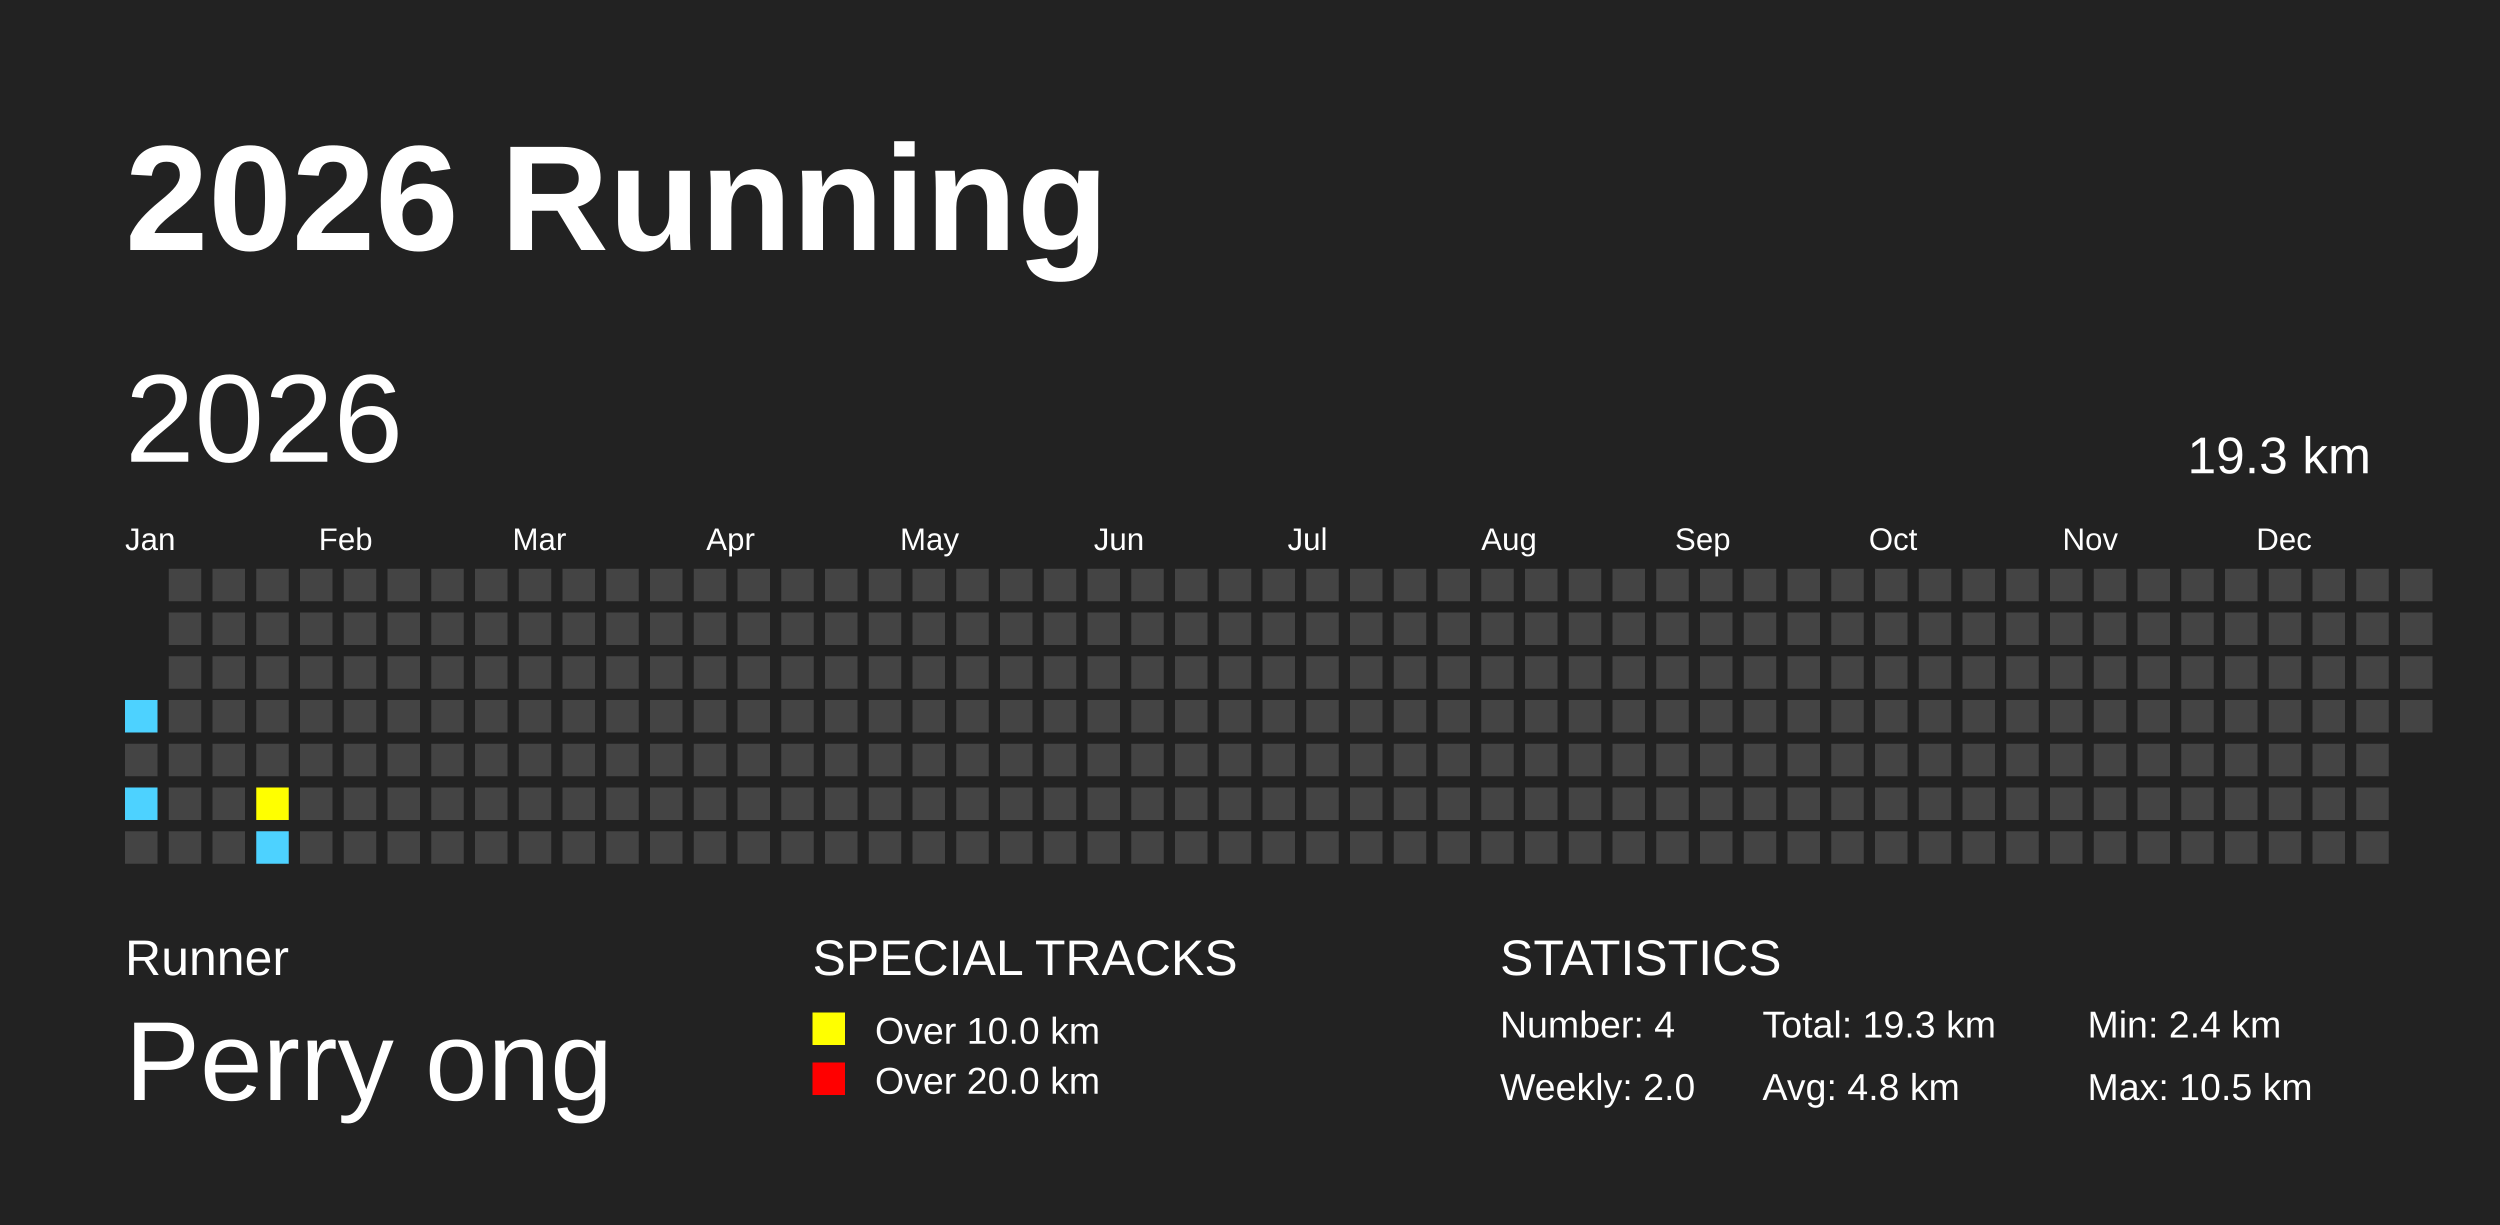
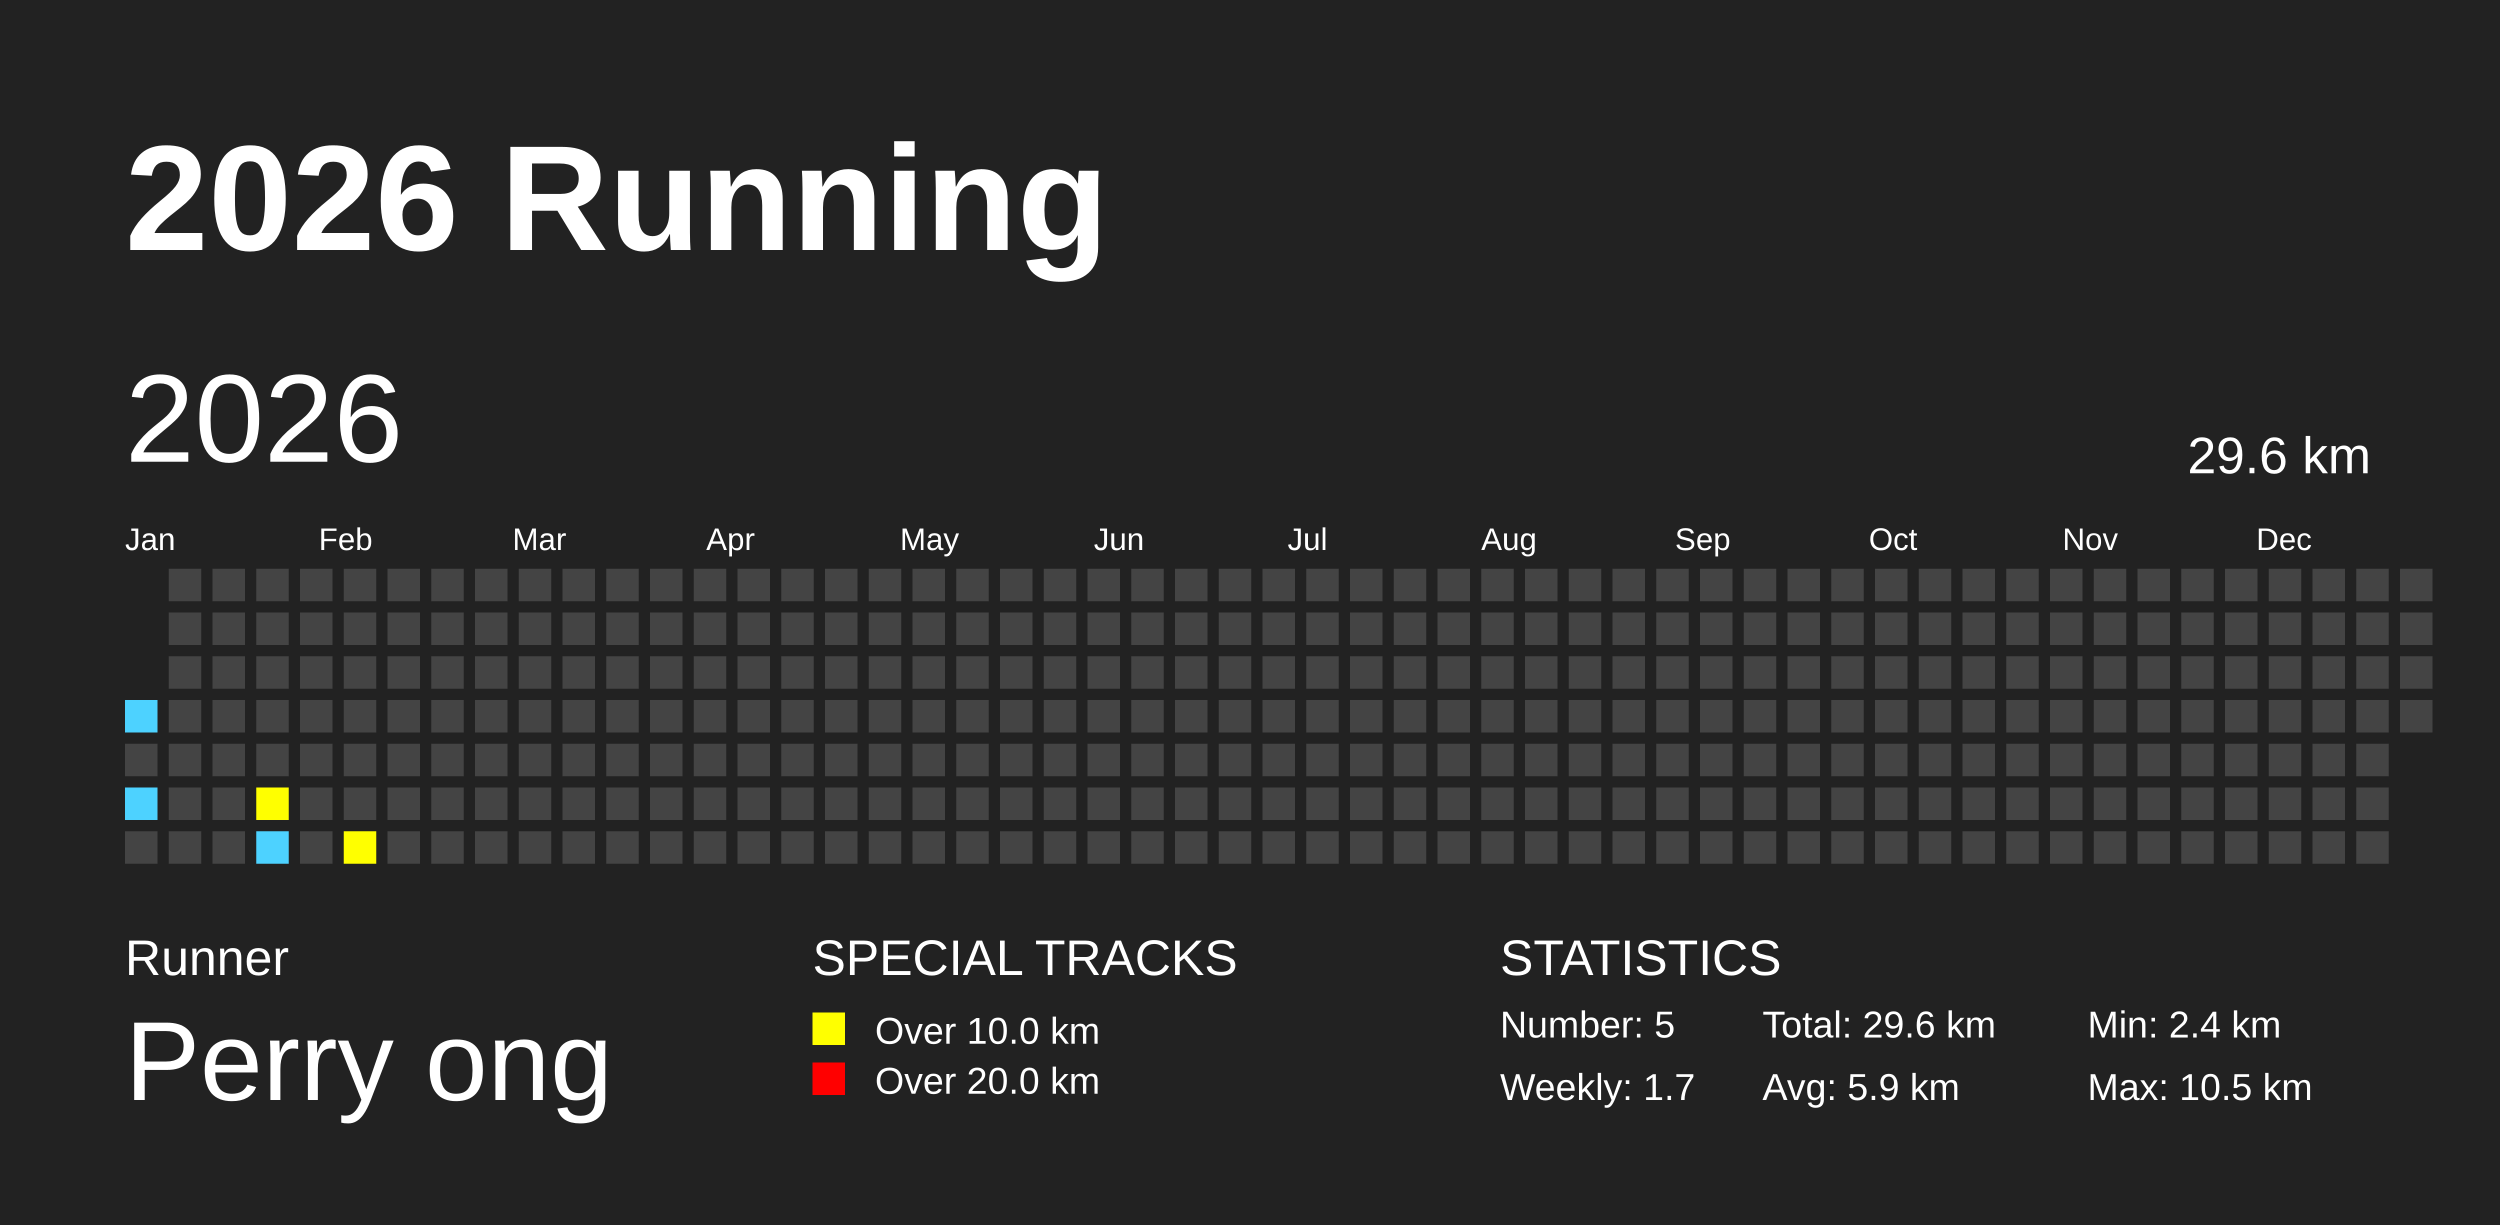
<svg xmlns="http://www.w3.org/2000/svg" baseProfile="full" height="98mm" version="1.1" viewBox="0,0,200,98" width="200mm">
  <defs />
  <rect fill="#222222" height="98" width="200" x="0" y="0" />
  <text fill="#FFFFFF" style="font-size:12px; font-family:Arial; font-weight:bold;" x="10" y="20">2026 Running</text>
  <text fill="#FFFFFF" style="font-size:4px; font-family:Arial" x="10" y="78">Runner</text>
  <text fill="#FFFFFF" style="font-size:9px; font-family:Arial" x="10" y="88">Perry ong</text>
  <text fill="#FFFFFF" style="font-size:4px; font-family:Arial" x="65" y="78">SPECIAL TRACKS</text>
  <rect fill="yellow" height="2.6" width="2.6" x="65" y="81" />
  <text fill="#FFFFFF" style="font-size:3px; font-family:Arial" x="70" y="83.5">Over 10.0 km</text>
  <rect fill="red" height="2.6" width="2.6" x="65" y="85" />
  <text fill="#FFFFFF" style="font-size:3px; font-family:Arial" x="70" y="87.5">Over 20.0 km</text>
  <text fill="#FFFFFF" style="font-size:4px; font-family:Arial" x="120" y="78">STATISTICS</text>
-   <text fill="#FFFFFF" style="font-size:3px; font-family:Arial" x="120" y="83">Number: 4</text>
-   <text fill="#FFFFFF" style="font-size:3px; font-family:Arial" x="120" y="88">Weekly: 2.0</text>
-   <text fill="#FFFFFF" style="font-size:3px; font-family:Arial" x="141" y="83">Total: 19.3 km</text>
-   <text fill="#FFFFFF" style="font-size:3px; font-family:Arial" x="141" y="88">Avg: 4.8 km</text>
+   <text fill="#FFFFFF" style="font-size:3px; font-family:Arial" x="120" y="83">Number: 5</text>
+   <text fill="#FFFFFF" style="font-size:3px; font-family:Arial" x="120" y="88">Weekly: 1.7</text>
+   <text fill="#FFFFFF" style="font-size:3px; font-family:Arial" x="141" y="83">Total: 29.6 km</text>
+   <text fill="#FFFFFF" style="font-size:3px; font-family:Arial" x="141" y="88">Avg: 5.9 km</text>
  <text fill="#FFFFFF" style="font-size:3px; font-family:Arial" x="167" y="83">Min: 2.4 km</text>
  <text fill="#FFFFFF" style="font-size:3px; font-family:Arial" x="167" y="88">Max: 10.5 km</text>
  <text dominant-baseline="hanging" fill="#FFFFFF" style="font-size:10.0px; font-family:Arial;" x="10" y="30">2026</text>
-   <text dominant-baseline="hanging" fill="#FFFFFF" style="font-size:4.125px; font-family:Arial;" x="175" y="35">19.3 km</text>
+   <text dominant-baseline="hanging" fill="#FFFFFF" style="font-size:4.125px; font-family:Arial;" x="175" y="35">29.6 km</text>
  <text fill="#FFFFFF" style="font-size:2.5px; font-family:Arial" x="10.0" y="44">Jan</text>
  <text fill="#FFFFFF" style="font-size:2.5px; font-family:Arial" x="25.5" y="44">Feb</text>
  <text fill="#FFFFFF" style="font-size:2.5px; font-family:Arial" x="41.0" y="44">Mar</text>
  <text fill="#FFFFFF" style="font-size:2.5px; font-family:Arial" x="56.5" y="44">Apr</text>
  <text fill="#FFFFFF" style="font-size:2.5px; font-family:Arial" x="72.0" y="44">May</text>
  <text fill="#FFFFFF" style="font-size:2.5px; font-family:Arial" x="87.5" y="44">Jun</text>
  <text fill="#FFFFFF" style="font-size:2.5px; font-family:Arial" x="103.0" y="44">Jul</text>
  <text fill="#FFFFFF" style="font-size:2.5px; font-family:Arial" x="118.5" y="44">Aug</text>
  <text fill="#FFFFFF" style="font-size:2.5px; font-family:Arial" x="134.0" y="44">Sep</text>
  <text fill="#FFFFFF" style="font-size:2.5px; font-family:Arial" x="149.5" y="44">Oct</text>
  <text fill="#FFFFFF" style="font-size:2.5px; font-family:Arial" x="165.0" y="44">Nov</text>
  <text fill="#FFFFFF" style="font-size:2.5px; font-family:Arial" x="180.5" y="44">Dec</text>
  <rect fill="#4DD2FF" height="2.6" width="2.6" x="10.0" y="56.0" />
  <rect fill="#444444" height="2.6" width="2.6" x="10.0" y="59.5" />
  <rect fill="#4DD2FF" height="2.6" width="2.6" x="10.0" y="63.0" />
  <rect fill="#444444" height="2.6" width="2.6" x="10.0" y="66.5" />
  <rect fill="#444444" height="2.6" width="2.6" x="13.5" y="45.5" />
  <rect fill="#444444" height="2.6" width="2.6" x="13.5" y="49.0" />
  <rect fill="#444444" height="2.6" width="2.6" x="13.5" y="52.5" />
  <rect fill="#444444" height="2.6" width="2.6" x="13.5" y="56.0" />
  <rect fill="#444444" height="2.6" width="2.6" x="13.5" y="59.5" />
  <rect fill="#444444" height="2.6" width="2.6" x="13.5" y="63.0" />
  <rect fill="#444444" height="2.6" width="2.6" x="13.5" y="66.5" />
  <rect fill="#444444" height="2.6" width="2.6" x="17.0" y="45.5" />
  <rect fill="#444444" height="2.6" width="2.6" x="17.0" y="49.0" />
  <rect fill="#444444" height="2.6" width="2.6" x="17.0" y="52.5" />
  <rect fill="#444444" height="2.6" width="2.6" x="17.0" y="56.0" />
  <rect fill="#444444" height="2.6" width="2.6" x="17.0" y="59.5" />
  <rect fill="#444444" height="2.6" width="2.6" x="17.0" y="63.0" />
  <rect fill="#444444" height="2.6" width="2.6" x="17.0" y="66.5" />
  <rect fill="#444444" height="2.6" width="2.6" x="20.5" y="45.5" />
  <rect fill="#444444" height="2.6" width="2.6" x="20.5" y="49.0" />
  <rect fill="#444444" height="2.6" width="2.6" x="20.5" y="52.5" />
  <rect fill="#444444" height="2.6" width="2.6" x="20.5" y="56.0" />
  <rect fill="#444444" height="2.6" width="2.6" x="20.5" y="59.5" />
  <rect fill="yellow" height="2.6" width="2.6" x="20.5" y="63.0" />
  <rect fill="#4DD2FF" height="2.6" width="2.6" x="20.5" y="66.5" />
  <rect fill="#444444" height="2.6" width="2.6" x="24.0" y="45.5" />
  <rect fill="#444444" height="2.6" width="2.6" x="24.0" y="49.0" />
  <rect fill="#444444" height="2.6" width="2.6" x="24.0" y="52.5" />
  <rect fill="#444444" height="2.6" width="2.6" x="24.0" y="56.0" />
  <rect fill="#444444" height="2.6" width="2.6" x="24.0" y="59.5" />
  <rect fill="#444444" height="2.6" width="2.6" x="24.0" y="63.0" />
  <rect fill="#444444" height="2.6" width="2.6" x="24.0" y="66.5" />
  <rect fill="#444444" height="2.6" width="2.6" x="27.5" y="45.5" />
  <rect fill="#444444" height="2.6" width="2.6" x="27.5" y="49.0" />
  <rect fill="#444444" height="2.6" width="2.6" x="27.5" y="52.5" />
  <rect fill="#444444" height="2.6" width="2.6" x="27.5" y="56.0" />
  <rect fill="#444444" height="2.6" width="2.6" x="27.5" y="59.5" />
  <rect fill="#444444" height="2.6" width="2.6" x="27.5" y="63.0" />
-   <rect fill="#444444" height="2.6" width="2.6" x="27.5" y="66.5" />
+   <rect fill="yellow" height="2.6" width="2.6" x="27.5" y="66.5" />
  <rect fill="#444444" height="2.6" width="2.6" x="31.0" y="45.5" />
  <rect fill="#444444" height="2.6" width="2.6" x="31.0" y="49.0" />
  <rect fill="#444444" height="2.6" width="2.6" x="31.0" y="52.5" />
  <rect fill="#444444" height="2.6" width="2.6" x="31.0" y="56.0" />
  <rect fill="#444444" height="2.6" width="2.6" x="31.0" y="59.5" />
  <rect fill="#444444" height="2.6" width="2.6" x="31.0" y="63.0" />
  <rect fill="#444444" height="2.6" width="2.6" x="31.0" y="66.5" />
  <rect fill="#444444" height="2.6" width="2.6" x="34.5" y="45.5" />
  <rect fill="#444444" height="2.6" width="2.6" x="34.5" y="49.0" />
  <rect fill="#444444" height="2.6" width="2.6" x="34.5" y="52.5" />
  <rect fill="#444444" height="2.6" width="2.6" x="34.5" y="56.0" />
  <rect fill="#444444" height="2.6" width="2.6" x="34.5" y="59.5" />
  <rect fill="#444444" height="2.6" width="2.6" x="34.5" y="63.0" />
  <rect fill="#444444" height="2.6" width="2.6" x="34.5" y="66.5" />
  <rect fill="#444444" height="2.6" width="2.6" x="38.0" y="45.5" />
  <rect fill="#444444" height="2.6" width="2.6" x="38.0" y="49.0" />
  <rect fill="#444444" height="2.6" width="2.6" x="38.0" y="52.5" />
  <rect fill="#444444" height="2.6" width="2.6" x="38.0" y="56.0" />
  <rect fill="#444444" height="2.6" width="2.6" x="38.0" y="59.5" />
  <rect fill="#444444" height="2.6" width="2.6" x="38.0" y="63.0" />
  <rect fill="#444444" height="2.6" width="2.6" x="38.0" y="66.5" />
  <rect fill="#444444" height="2.6" width="2.6" x="41.5" y="45.5" />
  <rect fill="#444444" height="2.6" width="2.6" x="41.5" y="49.0" />
  <rect fill="#444444" height="2.6" width="2.6" x="41.5" y="52.5" />
  <rect fill="#444444" height="2.6" width="2.6" x="41.5" y="56.0" />
  <rect fill="#444444" height="2.6" width="2.6" x="41.5" y="59.5" />
  <rect fill="#444444" height="2.6" width="2.6" x="41.5" y="63.0" />
  <rect fill="#444444" height="2.6" width="2.6" x="41.5" y="66.5" />
  <rect fill="#444444" height="2.6" width="2.6" x="45.0" y="45.5" />
  <rect fill="#444444" height="2.6" width="2.6" x="45.0" y="49.0" />
  <rect fill="#444444" height="2.6" width="2.6" x="45.0" y="52.5" />
  <rect fill="#444444" height="2.6" width="2.6" x="45.0" y="56.0" />
  <rect fill="#444444" height="2.6" width="2.6" x="45.0" y="59.5" />
  <rect fill="#444444" height="2.6" width="2.6" x="45.0" y="63.0" />
  <rect fill="#444444" height="2.6" width="2.6" x="45.0" y="66.5" />
  <rect fill="#444444" height="2.6" width="2.6" x="48.5" y="45.5" />
  <rect fill="#444444" height="2.6" width="2.6" x="48.5" y="49.0" />
  <rect fill="#444444" height="2.6" width="2.6" x="48.5" y="52.5" />
  <rect fill="#444444" height="2.6" width="2.6" x="48.5" y="56.0" />
  <rect fill="#444444" height="2.6" width="2.6" x="48.5" y="59.5" />
  <rect fill="#444444" height="2.6" width="2.6" x="48.5" y="63.0" />
  <rect fill="#444444" height="2.6" width="2.6" x="48.5" y="66.5" />
  <rect fill="#444444" height="2.6" width="2.6" x="52.0" y="45.5" />
  <rect fill="#444444" height="2.6" width="2.6" x="52.0" y="49.0" />
  <rect fill="#444444" height="2.6" width="2.6" x="52.0" y="52.5" />
  <rect fill="#444444" height="2.6" width="2.6" x="52.0" y="56.0" />
  <rect fill="#444444" height="2.6" width="2.6" x="52.0" y="59.5" />
  <rect fill="#444444" height="2.6" width="2.6" x="52.0" y="63.0" />
  <rect fill="#444444" height="2.6" width="2.6" x="52.0" y="66.5" />
  <rect fill="#444444" height="2.6" width="2.6" x="55.5" y="45.5" />
  <rect fill="#444444" height="2.6" width="2.6" x="55.5" y="49.0" />
  <rect fill="#444444" height="2.6" width="2.6" x="55.5" y="52.5" />
  <rect fill="#444444" height="2.6" width="2.6" x="55.5" y="56.0" />
  <rect fill="#444444" height="2.6" width="2.6" x="55.5" y="59.5" />
  <rect fill="#444444" height="2.6" width="2.6" x="55.5" y="63.0" />
  <rect fill="#444444" height="2.6" width="2.6" x="55.5" y="66.5" />
  <rect fill="#444444" height="2.6" width="2.6" x="59.0" y="45.5" />
  <rect fill="#444444" height="2.6" width="2.6" x="59.0" y="49.0" />
  <rect fill="#444444" height="2.6" width="2.6" x="59.0" y="52.5" />
  <rect fill="#444444" height="2.6" width="2.6" x="59.0" y="56.0" />
  <rect fill="#444444" height="2.6" width="2.6" x="59.0" y="59.5" />
  <rect fill="#444444" height="2.6" width="2.6" x="59.0" y="63.0" />
  <rect fill="#444444" height="2.6" width="2.6" x="59.0" y="66.5" />
  <rect fill="#444444" height="2.6" width="2.6" x="62.5" y="45.5" />
  <rect fill="#444444" height="2.6" width="2.6" x="62.5" y="49.0" />
  <rect fill="#444444" height="2.6" width="2.6" x="62.5" y="52.5" />
  <rect fill="#444444" height="2.6" width="2.6" x="62.5" y="56.0" />
  <rect fill="#444444" height="2.6" width="2.6" x="62.5" y="59.5" />
  <rect fill="#444444" height="2.6" width="2.6" x="62.5" y="63.0" />
  <rect fill="#444444" height="2.6" width="2.6" x="62.5" y="66.5" />
  <rect fill="#444444" height="2.6" width="2.6" x="66.0" y="45.5" />
  <rect fill="#444444" height="2.6" width="2.6" x="66.0" y="49.0" />
  <rect fill="#444444" height="2.6" width="2.6" x="66.0" y="52.5" />
  <rect fill="#444444" height="2.6" width="2.6" x="66.0" y="56.0" />
  <rect fill="#444444" height="2.6" width="2.6" x="66.0" y="59.5" />
  <rect fill="#444444" height="2.6" width="2.6" x="66.0" y="63.0" />
  <rect fill="#444444" height="2.6" width="2.6" x="66.0" y="66.5" />
  <rect fill="#444444" height="2.6" width="2.6" x="69.5" y="45.5" />
  <rect fill="#444444" height="2.6" width="2.6" x="69.5" y="49.0" />
  <rect fill="#444444" height="2.6" width="2.6" x="69.5" y="52.5" />
  <rect fill="#444444" height="2.6" width="2.6" x="69.5" y="56.0" />
  <rect fill="#444444" height="2.6" width="2.6" x="69.5" y="59.5" />
  <rect fill="#444444" height="2.6" width="2.6" x="69.5" y="63.0" />
  <rect fill="#444444" height="2.6" width="2.6" x="69.5" y="66.5" />
  <rect fill="#444444" height="2.6" width="2.6" x="73.0" y="45.5" />
  <rect fill="#444444" height="2.6" width="2.6" x="73.0" y="49.0" />
  <rect fill="#444444" height="2.6" width="2.6" x="73.0" y="52.5" />
  <rect fill="#444444" height="2.6" width="2.6" x="73.0" y="56.0" />
  <rect fill="#444444" height="2.6" width="2.6" x="73.0" y="59.5" />
  <rect fill="#444444" height="2.6" width="2.6" x="73.0" y="63.0" />
  <rect fill="#444444" height="2.6" width="2.6" x="73.0" y="66.5" />
  <rect fill="#444444" height="2.6" width="2.6" x="76.5" y="45.5" />
  <rect fill="#444444" height="2.6" width="2.6" x="76.5" y="49.0" />
  <rect fill="#444444" height="2.6" width="2.6" x="76.5" y="52.5" />
  <rect fill="#444444" height="2.6" width="2.6" x="76.5" y="56.0" />
  <rect fill="#444444" height="2.6" width="2.6" x="76.5" y="59.5" />
  <rect fill="#444444" height="2.6" width="2.6" x="76.5" y="63.0" />
  <rect fill="#444444" height="2.6" width="2.6" x="76.5" y="66.5" />
  <rect fill="#444444" height="2.6" width="2.6" x="80.0" y="45.5" />
  <rect fill="#444444" height="2.6" width="2.6" x="80.0" y="49.0" />
  <rect fill="#444444" height="2.6" width="2.6" x="80.0" y="52.5" />
  <rect fill="#444444" height="2.6" width="2.6" x="80.0" y="56.0" />
  <rect fill="#444444" height="2.6" width="2.6" x="80.0" y="59.5" />
  <rect fill="#444444" height="2.6" width="2.6" x="80.0" y="63.0" />
  <rect fill="#444444" height="2.6" width="2.6" x="80.0" y="66.5" />
  <rect fill="#444444" height="2.6" width="2.6" x="83.5" y="45.5" />
  <rect fill="#444444" height="2.6" width="2.6" x="83.5" y="49.0" />
  <rect fill="#444444" height="2.6" width="2.6" x="83.5" y="52.5" />
  <rect fill="#444444" height="2.6" width="2.6" x="83.5" y="56.0" />
  <rect fill="#444444" height="2.6" width="2.6" x="83.5" y="59.5" />
  <rect fill="#444444" height="2.6" width="2.6" x="83.5" y="63.0" />
  <rect fill="#444444" height="2.6" width="2.6" x="83.5" y="66.5" />
  <rect fill="#444444" height="2.6" width="2.6" x="87.0" y="45.5" />
  <rect fill="#444444" height="2.6" width="2.6" x="87.0" y="49.0" />
  <rect fill="#444444" height="2.6" width="2.6" x="87.0" y="52.5" />
  <rect fill="#444444" height="2.6" width="2.6" x="87.0" y="56.0" />
  <rect fill="#444444" height="2.6" width="2.6" x="87.0" y="59.5" />
  <rect fill="#444444" height="2.6" width="2.6" x="87.0" y="63.0" />
  <rect fill="#444444" height="2.6" width="2.6" x="87.0" y="66.5" />
  <rect fill="#444444" height="2.6" width="2.6" x="90.5" y="45.5" />
  <rect fill="#444444" height="2.6" width="2.6" x="90.5" y="49.0" />
  <rect fill="#444444" height="2.6" width="2.6" x="90.5" y="52.5" />
  <rect fill="#444444" height="2.6" width="2.6" x="90.5" y="56.0" />
  <rect fill="#444444" height="2.6" width="2.6" x="90.5" y="59.5" />
  <rect fill="#444444" height="2.6" width="2.6" x="90.5" y="63.0" />
  <rect fill="#444444" height="2.6" width="2.6" x="90.5" y="66.5" />
  <rect fill="#444444" height="2.6" width="2.6" x="94.0" y="45.5" />
  <rect fill="#444444" height="2.6" width="2.6" x="94.0" y="49.0" />
  <rect fill="#444444" height="2.6" width="2.6" x="94.0" y="52.5" />
  <rect fill="#444444" height="2.6" width="2.6" x="94.0" y="56.0" />
  <rect fill="#444444" height="2.6" width="2.6" x="94.0" y="59.5" />
  <rect fill="#444444" height="2.6" width="2.6" x="94.0" y="63.0" />
  <rect fill="#444444" height="2.6" width="2.6" x="94.0" y="66.5" />
  <rect fill="#444444" height="2.6" width="2.6" x="97.5" y="45.5" />
  <rect fill="#444444" height="2.6" width="2.6" x="97.5" y="49.0" />
  <rect fill="#444444" height="2.6" width="2.6" x="97.5" y="52.5" />
  <rect fill="#444444" height="2.6" width="2.6" x="97.5" y="56.0" />
  <rect fill="#444444" height="2.6" width="2.6" x="97.5" y="59.5" />
  <rect fill="#444444" height="2.6" width="2.6" x="97.5" y="63.0" />
  <rect fill="#444444" height="2.6" width="2.6" x="97.5" y="66.5" />
  <rect fill="#444444" height="2.6" width="2.6" x="101.0" y="45.5" />
  <rect fill="#444444" height="2.6" width="2.6" x="101.0" y="49.0" />
  <rect fill="#444444" height="2.6" width="2.6" x="101.0" y="52.5" />
  <rect fill="#444444" height="2.6" width="2.6" x="101.0" y="56.0" />
  <rect fill="#444444" height="2.6" width="2.6" x="101.0" y="59.5" />
  <rect fill="#444444" height="2.6" width="2.6" x="101.0" y="63.0" />
  <rect fill="#444444" height="2.6" width="2.6" x="101.0" y="66.5" />
  <rect fill="#444444" height="2.6" width="2.6" x="104.5" y="45.5" />
  <rect fill="#444444" height="2.6" width="2.6" x="104.5" y="49.0" />
  <rect fill="#444444" height="2.6" width="2.6" x="104.5" y="52.5" />
  <rect fill="#444444" height="2.6" width="2.6" x="104.5" y="56.0" />
  <rect fill="#444444" height="2.6" width="2.6" x="104.5" y="59.5" />
  <rect fill="#444444" height="2.6" width="2.6" x="104.5" y="63.0" />
  <rect fill="#444444" height="2.6" width="2.6" x="104.5" y="66.5" />
  <rect fill="#444444" height="2.6" width="2.6" x="108.0" y="45.5" />
  <rect fill="#444444" height="2.6" width="2.6" x="108.0" y="49.0" />
  <rect fill="#444444" height="2.6" width="2.6" x="108.0" y="52.5" />
  <rect fill="#444444" height="2.6" width="2.6" x="108.0" y="56.0" />
  <rect fill="#444444" height="2.6" width="2.6" x="108.0" y="59.5" />
  <rect fill="#444444" height="2.6" width="2.6" x="108.0" y="63.0" />
  <rect fill="#444444" height="2.6" width="2.6" x="108.0" y="66.5" />
  <rect fill="#444444" height="2.6" width="2.6" x="111.5" y="45.5" />
  <rect fill="#444444" height="2.6" width="2.6" x="111.5" y="49.0" />
  <rect fill="#444444" height="2.6" width="2.6" x="111.5" y="52.5" />
  <rect fill="#444444" height="2.6" width="2.6" x="111.5" y="56.0" />
  <rect fill="#444444" height="2.6" width="2.6" x="111.5" y="59.5" />
  <rect fill="#444444" height="2.6" width="2.6" x="111.5" y="63.0" />
  <rect fill="#444444" height="2.6" width="2.6" x="111.5" y="66.5" />
  <rect fill="#444444" height="2.6" width="2.6" x="115.0" y="45.5" />
  <rect fill="#444444" height="2.6" width="2.6" x="115.0" y="49.0" />
  <rect fill="#444444" height="2.6" width="2.6" x="115.0" y="52.5" />
  <rect fill="#444444" height="2.6" width="2.6" x="115.0" y="56.0" />
  <rect fill="#444444" height="2.6" width="2.6" x="115.0" y="59.5" />
  <rect fill="#444444" height="2.6" width="2.6" x="115.0" y="63.0" />
  <rect fill="#444444" height="2.6" width="2.6" x="115.0" y="66.5" />
  <rect fill="#444444" height="2.6" width="2.6" x="118.5" y="45.5" />
  <rect fill="#444444" height="2.6" width="2.6" x="118.5" y="49.0" />
  <rect fill="#444444" height="2.6" width="2.6" x="118.5" y="52.5" />
  <rect fill="#444444" height="2.6" width="2.6" x="118.5" y="56.0" />
  <rect fill="#444444" height="2.6" width="2.6" x="118.5" y="59.5" />
  <rect fill="#444444" height="2.6" width="2.6" x="118.5" y="63.0" />
  <rect fill="#444444" height="2.6" width="2.6" x="118.5" y="66.5" />
  <rect fill="#444444" height="2.6" width="2.6" x="122.0" y="45.5" />
  <rect fill="#444444" height="2.6" width="2.6" x="122.0" y="49.0" />
  <rect fill="#444444" height="2.6" width="2.6" x="122.0" y="52.5" />
  <rect fill="#444444" height="2.6" width="2.6" x="122.0" y="56.0" />
  <rect fill="#444444" height="2.6" width="2.6" x="122.0" y="59.5" />
  <rect fill="#444444" height="2.6" width="2.6" x="122.0" y="63.0" />
  <rect fill="#444444" height="2.6" width="2.6" x="122.0" y="66.5" />
  <rect fill="#444444" height="2.6" width="2.6" x="125.5" y="45.5" />
  <rect fill="#444444" height="2.6" width="2.6" x="125.5" y="49.0" />
  <rect fill="#444444" height="2.6" width="2.6" x="125.5" y="52.5" />
  <rect fill="#444444" height="2.6" width="2.6" x="125.5" y="56.0" />
  <rect fill="#444444" height="2.6" width="2.6" x="125.5" y="59.5" />
  <rect fill="#444444" height="2.6" width="2.6" x="125.5" y="63.0" />
  <rect fill="#444444" height="2.6" width="2.6" x="125.5" y="66.5" />
  <rect fill="#444444" height="2.6" width="2.6" x="129.0" y="45.5" />
  <rect fill="#444444" height="2.6" width="2.6" x="129.0" y="49.0" />
  <rect fill="#444444" height="2.6" width="2.6" x="129.0" y="52.5" />
  <rect fill="#444444" height="2.6" width="2.6" x="129.0" y="56.0" />
  <rect fill="#444444" height="2.6" width="2.6" x="129.0" y="59.5" />
  <rect fill="#444444" height="2.6" width="2.6" x="129.0" y="63.0" />
  <rect fill="#444444" height="2.6" width="2.6" x="129.0" y="66.5" />
  <rect fill="#444444" height="2.6" width="2.6" x="132.5" y="45.5" />
  <rect fill="#444444" height="2.6" width="2.6" x="132.5" y="49.0" />
  <rect fill="#444444" height="2.6" width="2.6" x="132.5" y="52.5" />
  <rect fill="#444444" height="2.6" width="2.6" x="132.5" y="56.0" />
  <rect fill="#444444" height="2.6" width="2.6" x="132.5" y="59.5" />
  <rect fill="#444444" height="2.6" width="2.6" x="132.5" y="63.0" />
  <rect fill="#444444" height="2.6" width="2.6" x="132.5" y="66.5" />
  <rect fill="#444444" height="2.6" width="2.6" x="136.0" y="45.5" />
  <rect fill="#444444" height="2.6" width="2.6" x="136.0" y="49.0" />
  <rect fill="#444444" height="2.6" width="2.6" x="136.0" y="52.5" />
  <rect fill="#444444" height="2.6" width="2.6" x="136.0" y="56.0" />
  <rect fill="#444444" height="2.6" width="2.6" x="136.0" y="59.5" />
  <rect fill="#444444" height="2.6" width="2.6" x="136.0" y="63.0" />
  <rect fill="#444444" height="2.6" width="2.6" x="136.0" y="66.5" />
  <rect fill="#444444" height="2.6" width="2.6" x="139.5" y="45.5" />
  <rect fill="#444444" height="2.6" width="2.6" x="139.5" y="49.0" />
  <rect fill="#444444" height="2.6" width="2.6" x="139.5" y="52.5" />
  <rect fill="#444444" height="2.6" width="2.6" x="139.5" y="56.0" />
  <rect fill="#444444" height="2.6" width="2.6" x="139.5" y="59.5" />
  <rect fill="#444444" height="2.6" width="2.6" x="139.5" y="63.0" />
  <rect fill="#444444" height="2.6" width="2.6" x="139.5" y="66.5" />
  <rect fill="#444444" height="2.6" width="2.6" x="143.0" y="45.5" />
  <rect fill="#444444" height="2.6" width="2.6" x="143.0" y="49.0" />
  <rect fill="#444444" height="2.6" width="2.6" x="143.0" y="52.5" />
  <rect fill="#444444" height="2.6" width="2.6" x="143.0" y="56.0" />
  <rect fill="#444444" height="2.6" width="2.6" x="143.0" y="59.5" />
  <rect fill="#444444" height="2.6" width="2.6" x="143.0" y="63.0" />
  <rect fill="#444444" height="2.6" width="2.6" x="143.0" y="66.5" />
  <rect fill="#444444" height="2.6" width="2.6" x="146.5" y="45.5" />
  <rect fill="#444444" height="2.6" width="2.6" x="146.5" y="49.0" />
  <rect fill="#444444" height="2.6" width="2.6" x="146.5" y="52.5" />
  <rect fill="#444444" height="2.6" width="2.6" x="146.5" y="56.0" />
  <rect fill="#444444" height="2.6" width="2.6" x="146.5" y="59.5" />
  <rect fill="#444444" height="2.6" width="2.6" x="146.5" y="63.0" />
  <rect fill="#444444" height="2.6" width="2.6" x="146.5" y="66.5" />
  <rect fill="#444444" height="2.6" width="2.6" x="150.0" y="45.5" />
  <rect fill="#444444" height="2.6" width="2.6" x="150.0" y="49.0" />
  <rect fill="#444444" height="2.6" width="2.6" x="150.0" y="52.5" />
  <rect fill="#444444" height="2.6" width="2.6" x="150.0" y="56.0" />
  <rect fill="#444444" height="2.6" width="2.6" x="150.0" y="59.5" />
  <rect fill="#444444" height="2.6" width="2.6" x="150.0" y="63.0" />
  <rect fill="#444444" height="2.6" width="2.6" x="150.0" y="66.5" />
  <rect fill="#444444" height="2.6" width="2.6" x="153.5" y="45.5" />
  <rect fill="#444444" height="2.6" width="2.6" x="153.5" y="49.0" />
  <rect fill="#444444" height="2.6" width="2.6" x="153.5" y="52.5" />
  <rect fill="#444444" height="2.6" width="2.6" x="153.5" y="56.0" />
  <rect fill="#444444" height="2.6" width="2.6" x="153.5" y="59.5" />
  <rect fill="#444444" height="2.6" width="2.6" x="153.5" y="63.0" />
  <rect fill="#444444" height="2.6" width="2.6" x="153.5" y="66.5" />
  <rect fill="#444444" height="2.6" width="2.6" x="157.0" y="45.5" />
  <rect fill="#444444" height="2.6" width="2.6" x="157.0" y="49.0" />
  <rect fill="#444444" height="2.6" width="2.6" x="157.0" y="52.5" />
  <rect fill="#444444" height="2.6" width="2.6" x="157.0" y="56.0" />
  <rect fill="#444444" height="2.6" width="2.6" x="157.0" y="59.5" />
  <rect fill="#444444" height="2.6" width="2.6" x="157.0" y="63.0" />
  <rect fill="#444444" height="2.6" width="2.6" x="157.0" y="66.5" />
  <rect fill="#444444" height="2.6" width="2.6" x="160.5" y="45.5" />
  <rect fill="#444444" height="2.6" width="2.6" x="160.5" y="49.0" />
  <rect fill="#444444" height="2.6" width="2.6" x="160.5" y="52.5" />
  <rect fill="#444444" height="2.6" width="2.6" x="160.5" y="56.0" />
  <rect fill="#444444" height="2.6" width="2.6" x="160.5" y="59.5" />
  <rect fill="#444444" height="2.6" width="2.6" x="160.5" y="63.0" />
  <rect fill="#444444" height="2.6" width="2.6" x="160.5" y="66.5" />
  <rect fill="#444444" height="2.6" width="2.6" x="164.0" y="45.5" />
  <rect fill="#444444" height="2.6" width="2.6" x="164.0" y="49.0" />
  <rect fill="#444444" height="2.6" width="2.6" x="164.0" y="52.5" />
  <rect fill="#444444" height="2.6" width="2.6" x="164.0" y="56.0" />
  <rect fill="#444444" height="2.6" width="2.6" x="164.0" y="59.5" />
  <rect fill="#444444" height="2.6" width="2.6" x="164.0" y="63.0" />
  <rect fill="#444444" height="2.6" width="2.6" x="164.0" y="66.5" />
  <rect fill="#444444" height="2.6" width="2.6" x="167.5" y="45.5" />
  <rect fill="#444444" height="2.6" width="2.6" x="167.5" y="49.0" />
  <rect fill="#444444" height="2.6" width="2.6" x="167.5" y="52.5" />
  <rect fill="#444444" height="2.6" width="2.6" x="167.5" y="56.0" />
  <rect fill="#444444" height="2.6" width="2.6" x="167.5" y="59.5" />
  <rect fill="#444444" height="2.6" width="2.6" x="167.5" y="63.0" />
  <rect fill="#444444" height="2.6" width="2.6" x="167.5" y="66.5" />
  <rect fill="#444444" height="2.6" width="2.6" x="171.0" y="45.5" />
  <rect fill="#444444" height="2.6" width="2.6" x="171.0" y="49.0" />
  <rect fill="#444444" height="2.6" width="2.6" x="171.0" y="52.5" />
  <rect fill="#444444" height="2.6" width="2.6" x="171.0" y="56.0" />
  <rect fill="#444444" height="2.6" width="2.6" x="171.0" y="59.5" />
  <rect fill="#444444" height="2.6" width="2.6" x="171.0" y="63.0" />
  <rect fill="#444444" height="2.6" width="2.6" x="171.0" y="66.5" />
  <rect fill="#444444" height="2.6" width="2.6" x="174.5" y="45.5" />
  <rect fill="#444444" height="2.6" width="2.6" x="174.5" y="49.0" />
  <rect fill="#444444" height="2.6" width="2.6" x="174.5" y="52.5" />
  <rect fill="#444444" height="2.6" width="2.6" x="174.5" y="56.0" />
  <rect fill="#444444" height="2.6" width="2.6" x="174.5" y="59.5" />
  <rect fill="#444444" height="2.6" width="2.6" x="174.5" y="63.0" />
  <rect fill="#444444" height="2.6" width="2.6" x="174.5" y="66.5" />
  <rect fill="#444444" height="2.6" width="2.6" x="178.0" y="45.5" />
  <rect fill="#444444" height="2.6" width="2.6" x="178.0" y="49.0" />
  <rect fill="#444444" height="2.6" width="2.6" x="178.0" y="52.5" />
  <rect fill="#444444" height="2.6" width="2.6" x="178.0" y="56.0" />
  <rect fill="#444444" height="2.6" width="2.6" x="178.0" y="59.5" />
  <rect fill="#444444" height="2.6" width="2.6" x="178.0" y="63.0" />
  <rect fill="#444444" height="2.6" width="2.6" x="178.0" y="66.5" />
  <rect fill="#444444" height="2.6" width="2.6" x="181.5" y="45.5" />
  <rect fill="#444444" height="2.6" width="2.6" x="181.5" y="49.0" />
  <rect fill="#444444" height="2.6" width="2.6" x="181.5" y="52.5" />
  <rect fill="#444444" height="2.6" width="2.6" x="181.5" y="56.0" />
  <rect fill="#444444" height="2.6" width="2.6" x="181.5" y="59.5" />
  <rect fill="#444444" height="2.6" width="2.6" x="181.5" y="63.0" />
  <rect fill="#444444" height="2.6" width="2.6" x="181.5" y="66.5" />
  <rect fill="#444444" height="2.6" width="2.6" x="185.0" y="45.5" />
  <rect fill="#444444" height="2.6" width="2.6" x="185.0" y="49.0" />
  <rect fill="#444444" height="2.6" width="2.6" x="185.0" y="52.5" />
  <rect fill="#444444" height="2.6" width="2.6" x="185.0" y="56.0" />
  <rect fill="#444444" height="2.6" width="2.6" x="185.0" y="59.5" />
  <rect fill="#444444" height="2.6" width="2.6" x="185.0" y="63.0" />
  <rect fill="#444444" height="2.6" width="2.6" x="185.0" y="66.5" />
  <rect fill="#444444" height="2.6" width="2.6" x="188.5" y="45.5" />
  <rect fill="#444444" height="2.6" width="2.6" x="188.5" y="49.0" />
  <rect fill="#444444" height="2.6" width="2.6" x="188.5" y="52.5" />
  <rect fill="#444444" height="2.6" width="2.6" x="188.5" y="56.0" />
  <rect fill="#444444" height="2.6" width="2.6" x="188.5" y="59.5" />
  <rect fill="#444444" height="2.6" width="2.6" x="188.5" y="63.0" />
  <rect fill="#444444" height="2.6" width="2.6" x="188.5" y="66.5" />
  <rect fill="#444444" height="2.6" width="2.6" x="192.0" y="45.5" />
  <rect fill="#444444" height="2.6" width="2.6" x="192.0" y="49.0" />
  <rect fill="#444444" height="2.6" width="2.6" x="192.0" y="52.5" />
  <rect fill="#444444" height="2.6" width="2.6" x="192.0" y="56.0" />
</svg>
